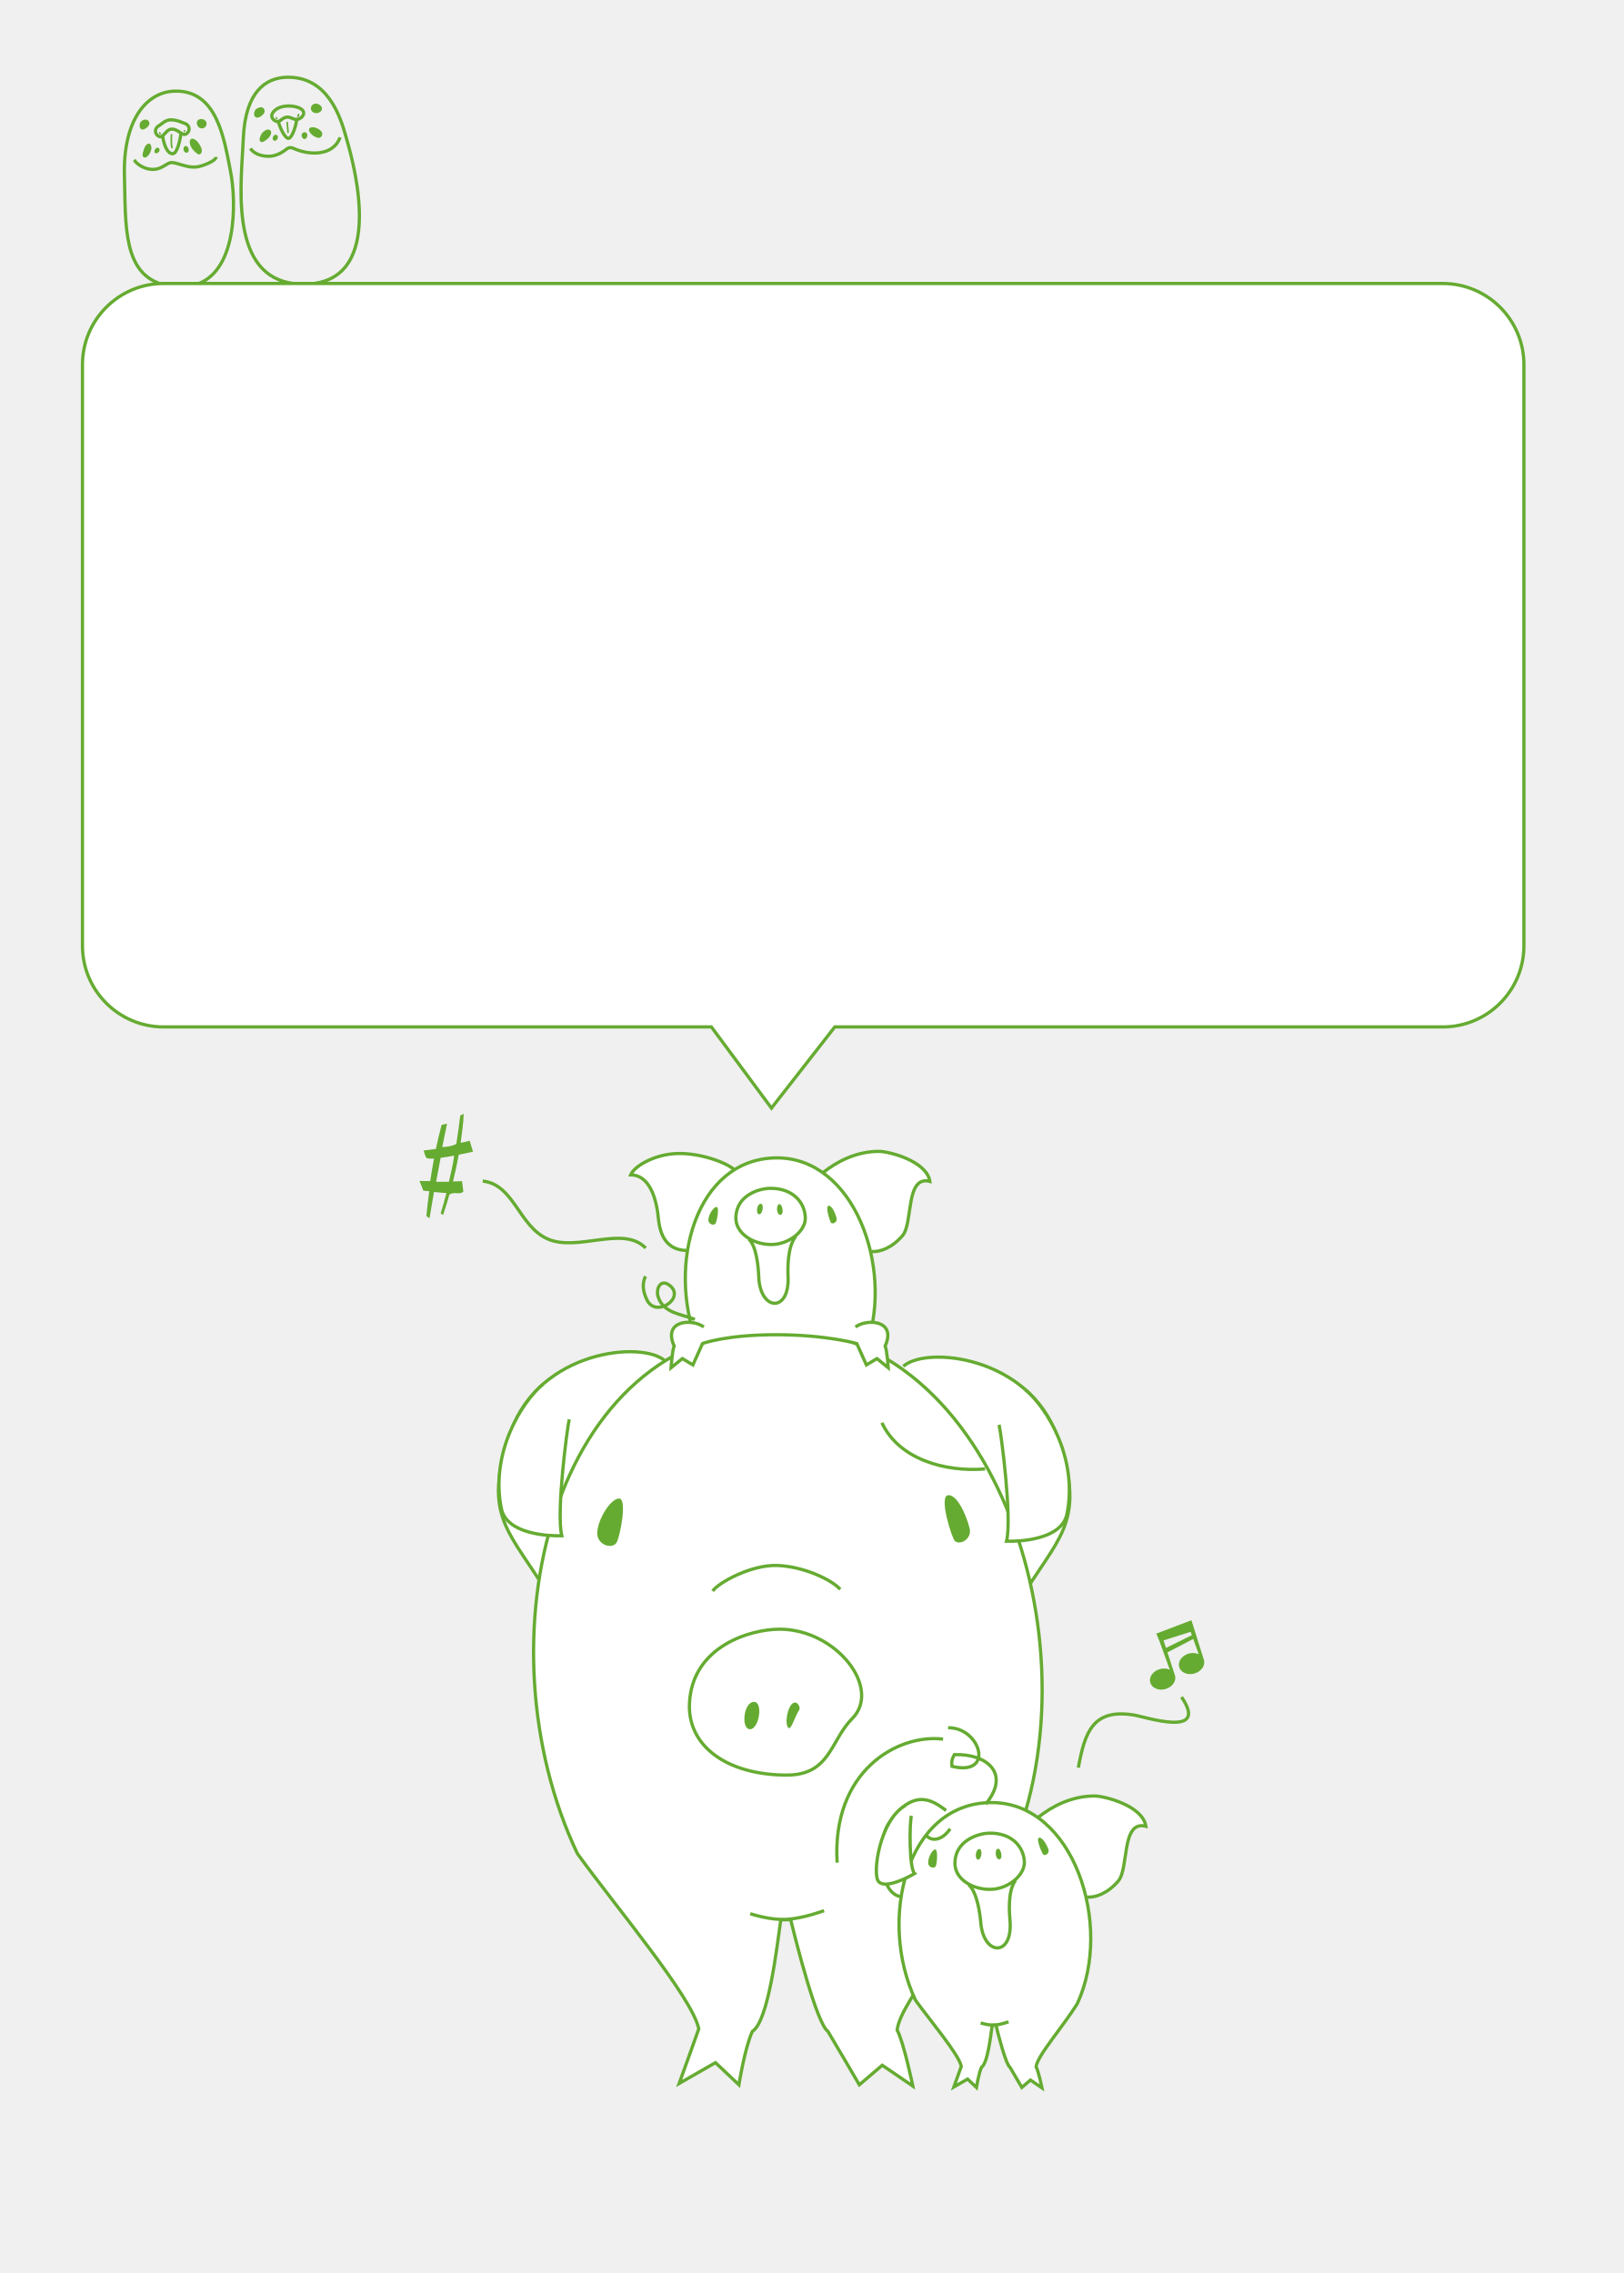
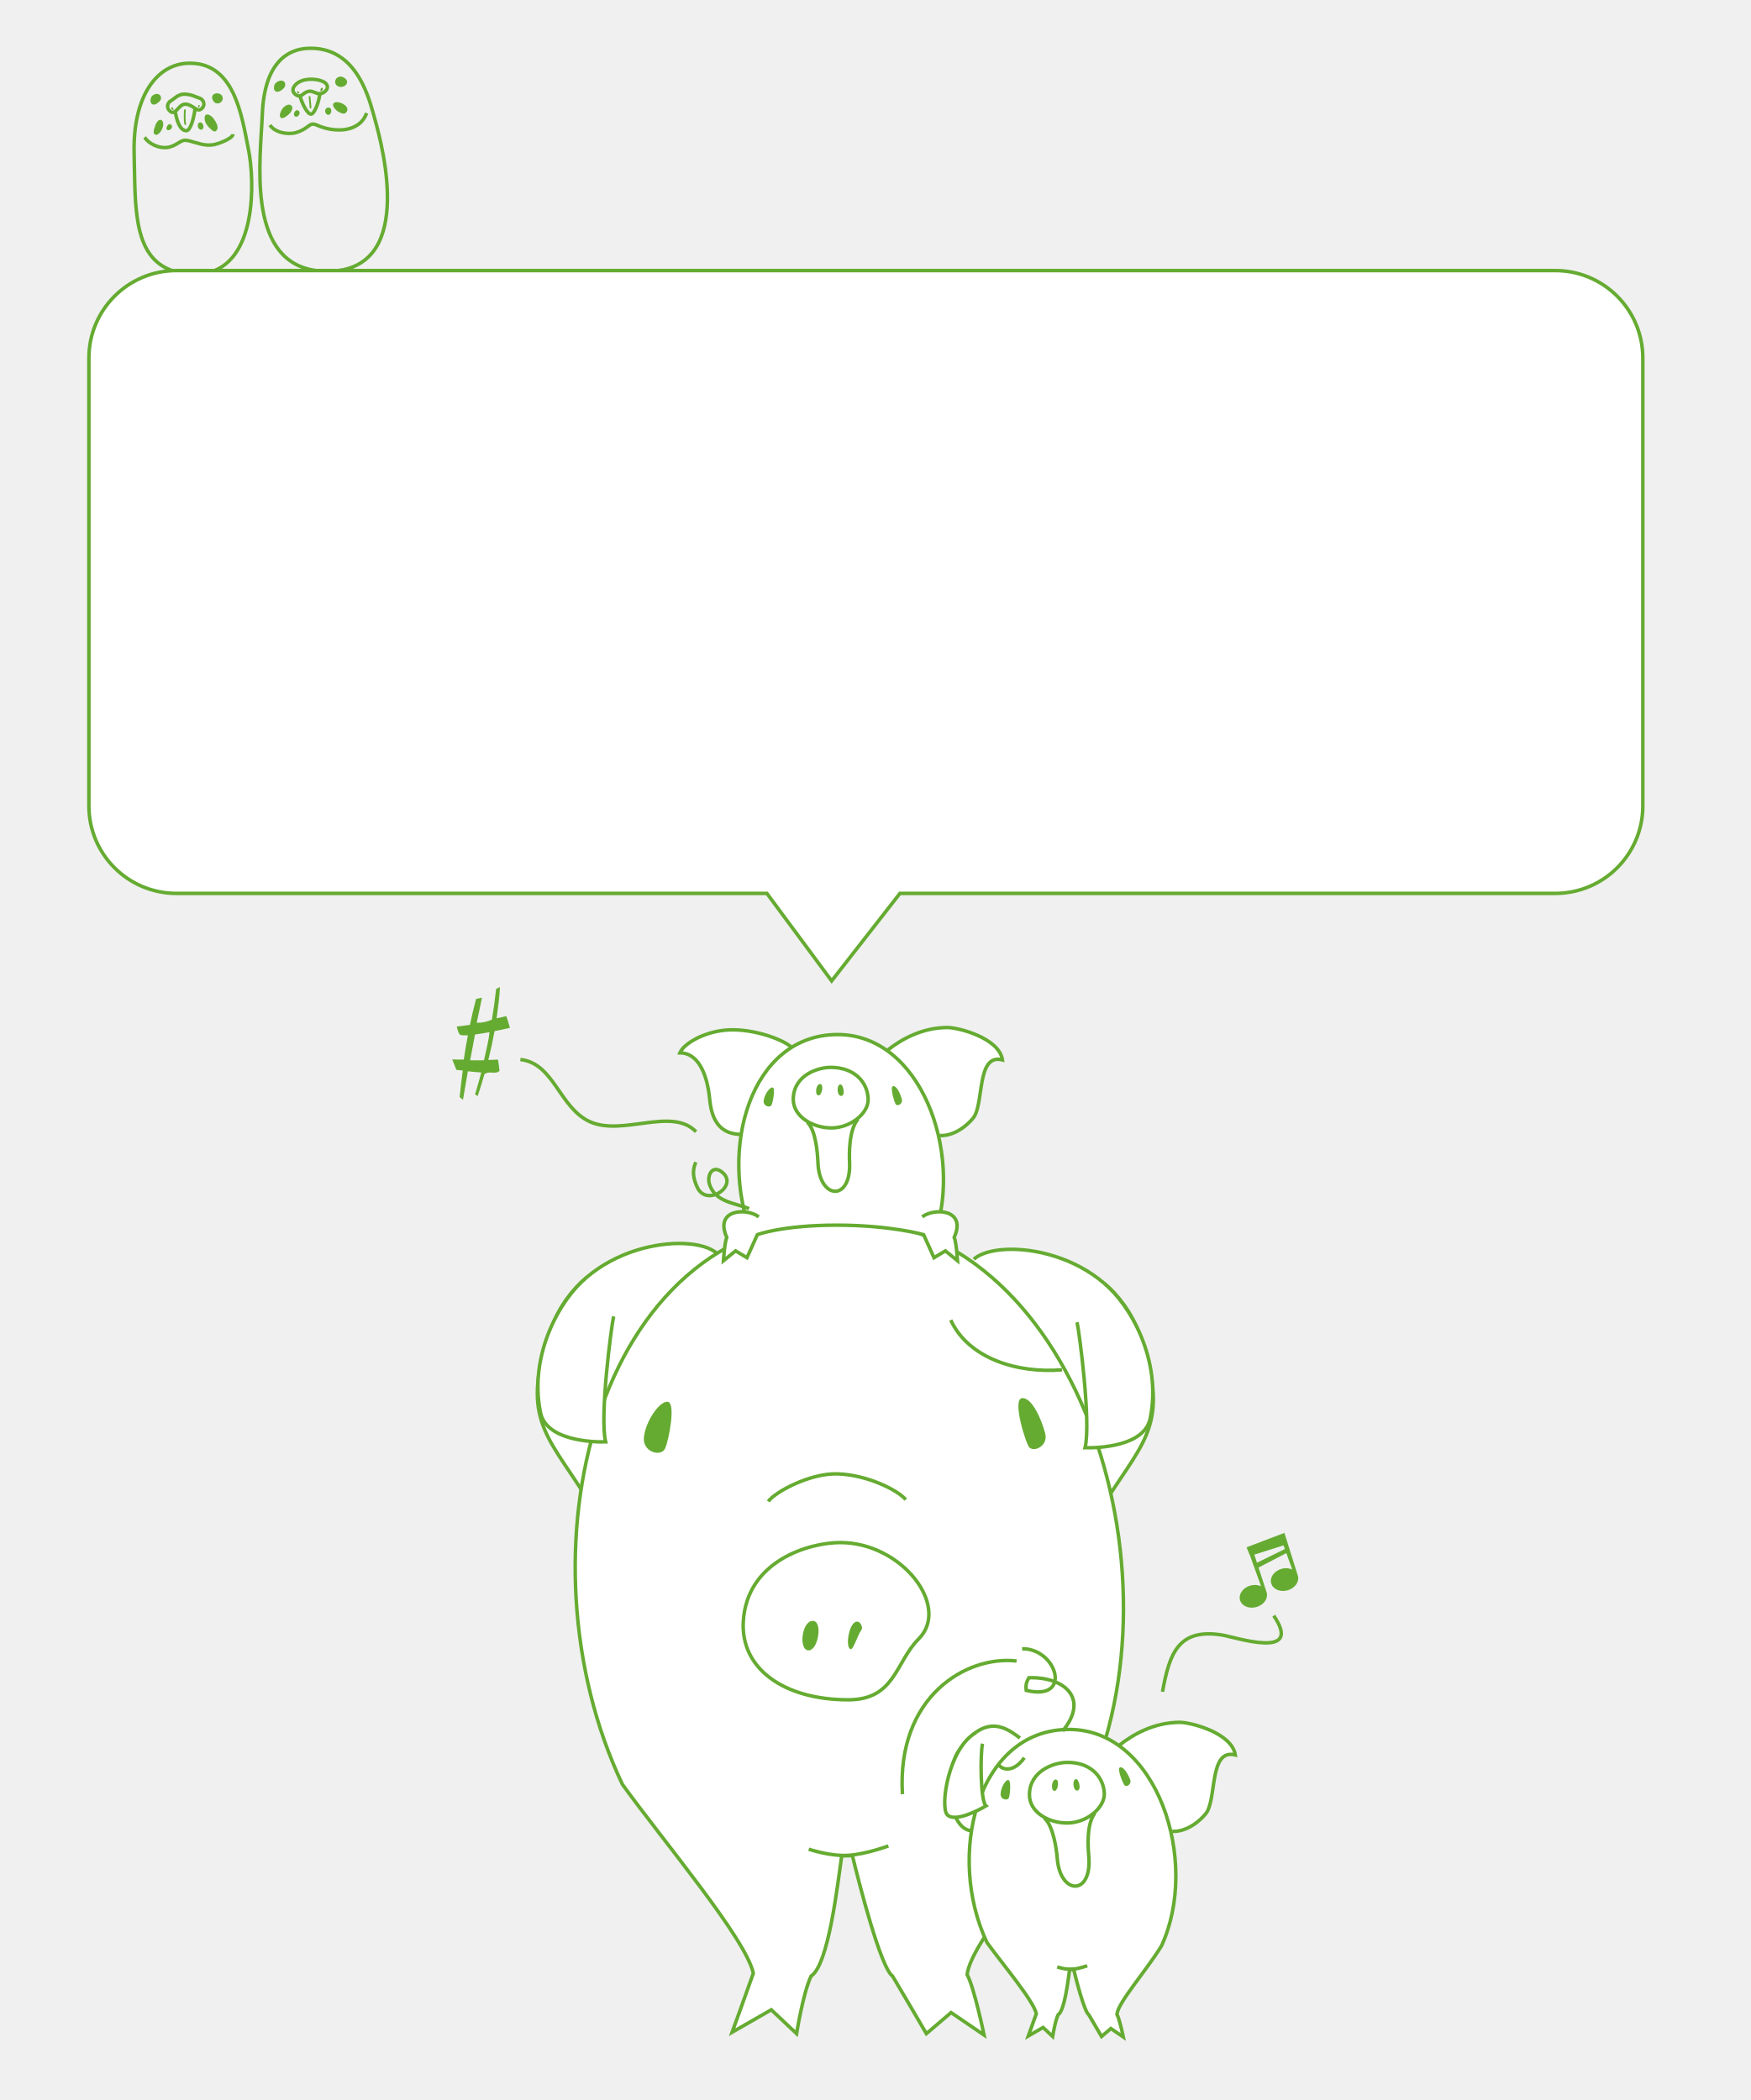
- <svg xmlns="http://www.w3.org/2000/svg" version="1.1" x="0px" y="0px" width="500px" height="700px" viewBox="0 0 500 700" enable-background="new 0 0 500 700" xml:space="preserve">
-   <g display="inline">
+ <svg xmlns="http://www.w3.org/2000/svg" version="1.1" x="0px" y="0px" width="500px" height="600px" viewBox="0 0 500 600" enable-background="new 0 0 500 600" xml:space="preserve">
+   <g>
    <g>
-       <path fill="#FFFFFF" stroke="#65AB31" stroke-miterlimit="10" d="M278.167,420.766c7.104-6.36,38.562-3.097,47.342,21.572     c8.83,24.806,1.533,29.968-9.199,46.832" />
-       <path fill="#FFFFFF" stroke="#65AB31" stroke-miterlimit="10" d="M226.13,360.237c-2.652-2.375-10.906-5.267-17.783-4.984     c-6.871,0.276-12.932,3.812-14.145,6.546c5.12,0.036,7.561,5.749,8.379,12.077c0.359,2.77,0.504,11.001,8.815,11.226" />
-       <path fill="#FFFFFF" stroke="#65AB31" stroke-miterlimit="10" d="M253.519,361.061c3.957-3.134,9.905-6.481,17.152-6.481     c2.968,0,14.677,2.917,15.669,9.239c-7.589-1.948-5.114,12.797-8.412,16.688c-3.299,3.887-7.146,5.132-9.457,4.914" />
-       <path fill="#FFFFFF" stroke="#65AB31" stroke-miterlimit="10" d="M239.131,356.588c-24.971,0.148-33.85,32.996-24.421,57.167     c0,0,5.085-1.672,24.389-1.672c19.303,0,27.958,1.672,27.958,1.672C275.037,389.957,262.899,356.447,239.131,356.588z" />
-       <path fill="none" stroke="#65AB31" stroke-miterlimit="10" d="M213.966,406.331c-4.085-1.671-9.636-1.826-11.301-6.948     c-0.782-2.403,0.68-5.507,3.273-3.72c5.59,3.854-4.031,10.494-6.759,4.583c-1.147-2.48-1.566-4.673-0.422-7.191" />
-       <path fill="#FFFFFF" stroke="#65AB31" stroke-miterlimit="10" d="M204.767,419.094c-7.104-6.36-38.562-3.097-47.342,21.572     c-8.829,24.806-1.531,29.966,9.199,46.831" />
-       <path fill="#FFFFFF" stroke="#65AB31" stroke-miterlimit="10" d="M239.577,409.323c-69.816,0.416-92.688,96.295-61.793,161.494     c12.039,16.654,35.254,44.098,37.399,53.968c-1.889,5.419-6.058,16.852-6.058,16.852l11.19-6.415l7.223,6.817     c0,0,1.854-11.635,4.146-16.45c5.033-3.209,7.591-26.482,8.745-34.354c0.499,0,2.406,0,3.057-0.053     c1.705,7.124,8.067,32.127,11.461,34.407c1.781,2.943,9.668,16.45,9.668,16.45l7.058-6.017l9.422,6.418     c0,0-2.826-13.641-4.843-17.253c1.04-9.229,21.904-32.501,33.741-51.759C339.485,509.633,306.982,408.921,239.577,409.323z" />
-       <path fill="none" stroke="#65AB31" stroke-miterlimit="10" d="M253.755,588.409c0,0-6.022,2.273-11.237,2.673     s-11.501-1.739-11.501-1.739" />
-       <path fill="none" stroke="#65AB31" stroke-miterlimit="10" d="M299.764,588.274c6.138,4.851,17.453,24.068,0.404,24.133     c-13.358,0.055,1.19-15.956,8.054-2.857c2.683,5.125-1.194,12.53-6.855,13.229" />
-       <path fill="#FFFFFF" stroke="#65AB31" stroke-miterlimit="10" d="M216.73,408.665c-3.479-2.638-12.744-2.196-9.137,5.858     c-0.609,1.439-0.945,6.688-0.945,6.688l3.466-2.819l3.251,1.954l2.968-6.592c0,0,7.154-2.707,22.626-2.707     c15.47,0,24.866,2.707,24.866,2.707l2.966,6.592l3.251-1.954l3.467,2.819c0,0-0.335-5.249-0.946-6.688     c3.608-8.055-5.658-8.496-9.134-5.858" />
-       <path fill="none" stroke="#65AB31" stroke-miterlimit="10" d="M290.386,535.579c-14.215-1.674-34.285,10.034-32.611,38.048" />
+       <path fill="#FFFFFF" stroke="#65AB31" stroke-miterlimit="10" d="M278.167,359.765c7.104-6.36,38.562-3.097,47.342,21.572     c8.83,24.806,1.533,29.968-9.199,46.832" />
+       <path fill="#FFFFFF" stroke="#65AB31" stroke-miterlimit="10" d="M226.13,299.236c-2.652-2.375-10.906-5.267-17.783-4.984     c-6.871,0.276-12.932,3.812-14.145,6.546c5.12,0.036,7.561,5.749,8.379,12.077c0.359,2.77,0.504,11.001,8.815,11.226" />
+       <path fill="#FFFFFF" stroke="#65AB31" stroke-miterlimit="10" d="M253.519,300.06c3.957-3.134,9.905-6.481,17.152-6.481     c2.968,0,14.677,2.917,15.669,9.239c-7.589-1.948-5.114,12.797-8.412,16.688c-3.299,3.887-7.146,5.132-9.457,4.914" />
+       <path fill="#FFFFFF" stroke="#65AB31" stroke-miterlimit="10" d="M239.131,295.587c-24.971,0.148-33.85,32.996-24.421,57.167     c0,0,5.085-1.672,24.389-1.672c19.303,0,27.958,1.672,27.958,1.672C275.037,328.956,262.899,295.446,239.131,295.587z" />
+       <path fill="none" stroke="#65AB31" stroke-miterlimit="10" d="M213.966,345.33c-4.085-1.671-9.636-1.826-11.301-6.948     c-0.782-2.403,0.68-5.507,3.273-3.72c5.59,3.854-4.031,10.494-6.759,4.583c-1.147-2.48-1.566-4.673-0.422-7.191" />
+       <path fill="#FFFFFF" stroke="#65AB31" stroke-miterlimit="10" d="M204.767,358.093c-7.104-6.36-38.562-3.097-47.342,21.572     c-8.829,24.806-1.531,29.966,9.199,46.831" />
+       <path fill="#FFFFFF" stroke="#65AB31" stroke-miterlimit="10" d="M239.577,348.322c-69.816,0.416-92.688,96.295-61.793,161.494     c12.039,16.654,35.254,44.098,37.399,53.968c-1.889,5.419-6.058,16.852-6.058,16.852l11.19-6.415l7.223,6.817     c0,0,1.854-11.635,4.146-16.45c5.033-3.209,7.591-26.482,8.745-34.354c0.499,0,2.406,0,3.057-0.053     c1.705,7.124,8.067,32.127,11.461,34.407c1.781,2.943,9.668,16.45,9.668,16.45l7.058-6.017l9.422,6.418     c0,0-2.826-13.641-4.843-17.253c1.04-9.229,21.904-32.501,33.741-51.759C339.485,448.632,306.982,347.92,239.577,348.322z" />
+       <path fill="none" stroke="#65AB31" stroke-miterlimit="10" d="M253.755,527.408c0,0-6.022,2.273-11.237,2.673     s-11.501-1.739-11.501-1.739" />
+       <path fill="none" stroke="#65AB31" stroke-miterlimit="10" d="M299.764,527.273c6.138,4.851,17.453,24.068,0.404,24.133     c-13.358,0.055,1.19-15.956,8.054-2.857c2.683,5.125-1.194,12.53-6.855,13.229" />
+       <path fill="#FFFFFF" stroke="#65AB31" stroke-miterlimit="10" d="M216.73,347.664c-3.479-2.638-12.744-2.196-9.137,5.858     c-0.609,1.439-0.945,6.688-0.945,6.688l3.466-2.819l3.251,1.954l2.968-6.592c0,0,7.154-2.707,22.626-2.707     c15.47,0,24.866,2.707,24.866,2.707l2.966,6.592l3.251-1.954l3.467,2.819c0,0-0.335-5.249-0.946-6.688     c3.608-8.055-5.658-8.496-9.134-5.858" />
+       <path fill="none" stroke="#65AB31" stroke-miterlimit="10" d="M290.386,474.578c-14.215-1.674-34.285,10.034-32.611,38.048" />
      <g>
-         <path fill="#65AB31" d="M220.68,371.707c-0.875-0.109-2.385,2.111-2.547,3.806c-0.149,1.587,1.854,2.116,2.268,1.17      C220.815,375.737,221.554,371.815,220.68,371.707z" />
-         <path fill="#65AB31" d="M255.169,371.315c0.979-0.035,2.004,2.091,2.44,3.806c0.308,1.205-1.078,2-1.691,1.472      C255.586,376.303,253.991,371.36,255.169,371.315z" />
+         <path fill="#65AB31" d="M220.68,310.706c-0.875-0.109-2.385,2.111-2.547,3.806c-0.149,1.587,1.854,2.116,2.268,1.17      C220.815,314.736,221.554,310.814,220.68,310.706z" />
+         <path fill="#65AB31" d="M255.169,310.314c0.979-0.035,2.004,2.091,2.44,3.806c0.308,1.205-1.078,2-1.691,1.472      C255.586,315.302,253.991,310.359,255.169,310.314z" />
        <g>
-           <path fill="#FFFFFF" stroke="#65AB31" stroke-miterlimit="10" d="M245.092,380.734c-2.66,3.084-2.524,10.006-2.418,12.419       c0.487,11.185-8.604,10.681-9.031,0.097c-0.101-2.503-0.563-9.336-3.063-11.647" />
-           <path fill="none" stroke="#65AB31" stroke-miterlimit="10" d="M237.285,365.962c-3.432,0-10.324,1.995-10.692,8.734       c-0.281,5.152,5.396,8.571,10.889,8.571c5.495,0,10.6-4.177,10.498-8.191C247.856,370.179,244.055,365.962,237.285,365.962z" />
-           <path fill="#65AB31" d="M234.193,370.725c-1.197,0.104-1.502,3.246-0.409,3.246       C234.879,373.971,235.398,370.619,234.193,370.725z" />
-           <path fill="#65AB31" d="M240.026,370.829c-1.154,0.104-0.963,3.403,0.29,3.299       C241.568,374.023,240.895,370.752,240.026,370.829z" />
+           <path fill="#FFFFFF" stroke="#65AB31" stroke-miterlimit="10" d="M245.092,319.733c-2.66,3.084-2.524,10.006-2.418,12.419       c0.487,11.185-8.604,10.681-9.031,0.097c-0.101-2.503-0.563-9.336-3.063-11.647" />
+           <path fill="none" stroke="#65AB31" stroke-miterlimit="10" d="M237.285,304.961c-3.432,0-10.324,1.995-10.692,8.734       c-0.281,5.152,5.396,8.571,10.889,8.571c5.495,0,10.6-4.177,10.498-8.191C247.856,309.178,244.055,304.961,237.285,304.961z" />
+           <path fill="#65AB31" d="M234.193,309.724c-1.197,0.104-1.502,3.246-0.409,3.246       C234.879,312.97,235.398,309.618,234.193,309.724z" />
+           <path fill="#65AB31" d="M240.026,309.828c-1.154,0.104-0.963,3.403,0.29,3.299       C241.568,313.022,240.895,309.751,240.026,309.828z" />
        </g>
      </g>
-       <path fill="#FFFFFF" stroke="#65AB31" stroke-miterlimit="10" d="M291.343,557.556c-2.969-2.026-9.491-8.179-17.645,3.946     c-3.875,5.762-3.187,22.889,4.525,22.641" />
-       <path fill="#FFFFFF" stroke="#65AB31" stroke-miterlimit="10" d="M319.732,559.641c3.996-3.161,9.998-6.544,17.311-6.544     c2.997,0,14.813,2.946,15.813,9.324c-7.655-1.964-5.162,12.919-8.49,16.844c-3.329,3.925-7.213,5.18-9.541,4.96" />
-       <path fill="#FFFFFF" stroke="#65AB31" stroke-miterlimit="10" d="M305.213,555.126c-26.318,0.154-34.938,36.298-23.292,60.879     c4.535,6.275,13.29,16.62,14.098,20.342c-0.713,2.041-2.283,6.353-2.283,6.353l4.217-2.42l2.725,2.57c0,0,0.699-4.387,1.561-6.2     c1.898-1.21,2.861-9.982,3.296-12.95c0.189,0,0.908,0,1.154-0.021c0.644,2.685,3.04,12.11,4.321,12.972     c0.67,1.107,3.643,6.2,3.643,6.2l2.661-2.269l3.552,2.42c0,0-1.065-5.142-1.825-6.502c0.392-3.48,8.256-12.251,12.719-19.513     C342.874,592.938,330.623,554.974,305.213,555.126z" />
-       <path fill="#65AB31" d="M287.989,569.571c-0.89-0.021-2.181,2.36-2.173,4.078c0.013,1.611,2.078,1.938,2.396,0.949     C288.533,573.606,288.878,569.594,287.989,569.571z" />
-       <path fill="#65AB31" d="M320.001,565.941c0.98-0.133,2.224,1.899,2.837,3.573c0.43,1.183-0.881,2.118-1.549,1.651     C320.923,570.911,318.823,566.108,320.001,565.941z" />
-       <path fill="none" stroke="#65AB31" stroke-miterlimit="10" d="M310.558,622.635c0,0-2.271,0.857-4.234,1.008     c-1.968,0.15-4.336-0.658-4.336-0.658" />
-       <path fill="none" stroke="#65AB31" stroke-miterlimit="10" d="M292.581,563.204c-2.734,3.979-6.091,3.855-7.46,1.864" />
-       <path fill="none" stroke="#65AB31" stroke-miterlimit="10" d="M303.528,555.59c7.735-9.38,0.462-15.552-9.647-15.232     c-0.694,1.213-0.941,2.063-0.744,3.61c13.422,3.236,8.7-12.072-1.177-11.884" />
+       <path fill="#FFFFFF" stroke="#65AB31" stroke-miterlimit="10" d="M291.343,496.555c-2.969-2.026-9.491-8.179-17.645,3.946     c-3.875,5.762-3.187,22.889,4.525,22.641" />
+       <path fill="#FFFFFF" stroke="#65AB31" stroke-miterlimit="10" d="M319.732,498.64c3.996-3.161,9.998-6.544,17.311-6.544     c2.997,0,14.813,2.946,15.813,9.324c-7.655-1.964-5.162,12.919-8.49,16.844c-3.329,3.925-7.213,5.18-9.541,4.96" />
+       <path fill="#FFFFFF" stroke="#65AB31" stroke-miterlimit="10" d="M305.213,494.125c-26.318,0.154-34.938,36.298-23.292,60.879     c4.535,6.275,13.29,16.62,14.098,20.342c-0.713,2.041-2.283,6.353-2.283,6.353l4.217-2.42l2.725,2.57c0,0,0.699-4.387,1.561-6.2     c1.898-1.21,2.861-9.982,3.296-12.95c0.189,0,0.908,0,1.154-0.021c0.644,2.685,3.04,12.11,4.321,12.972     c0.67,1.107,3.643,6.2,3.643,6.2l2.661-2.269l3.552,2.42c0,0-1.065-5.142-1.825-6.502c0.392-3.48,8.256-12.251,12.719-19.513     C342.874,531.938,330.623,493.973,305.213,494.125z" />
+       <path fill="#65AB31" d="M287.989,508.57c-0.89-0.021-2.181,2.36-2.173,4.078c0.013,1.611,2.078,1.938,2.396,0.949     C288.533,512.605,288.878,508.593,287.989,508.57z" />
+       <path fill="#65AB31" d="M320.001,504.94c0.98-0.133,2.224,1.899,2.837,3.573c0.43,1.183-0.881,2.118-1.549,1.651     C320.923,509.91,318.823,505.107,320.001,504.94z" />
+       <path fill="none" stroke="#65AB31" stroke-miterlimit="10" d="M310.558,561.634c0,0-2.271,0.857-4.234,1.008     c-1.968,0.15-4.336-0.658-4.336-0.658" />
+       <path fill="none" stroke="#65AB31" stroke-miterlimit="10" d="M292.581,502.203c-2.734,3.979-6.091,3.855-7.46,1.864" />
+       <path fill="none" stroke="#65AB31" stroke-miterlimit="10" d="M303.528,494.589c7.735-9.38,0.462-15.552-9.647-15.232     c-0.694,1.213-0.941,2.063-0.744,3.61c13.422,3.236,8.7-12.072-1.177-11.884" />
      <g>
-         <path fill="#FFFFFF" stroke="#65AB31" stroke-miterlimit="10" d="M312.766,579.022c-2.538,3.183-1.948,10.093-1.751,12.499      c0.913,11.157-8.189,11.002-9.021,0.441c-0.194-2.5-1.11-9.305-3.697-11.52" />
-         <path fill="none" stroke="#65AB31" stroke-miterlimit="10" d="M304.402,564.559c-3.431,0.13-10.24,2.388-10.353,9.137      c-0.085,5.158,5.72,8.357,11.208,8.149c5.494-0.21,10.433-4.578,10.178-8.586C315.124,568.367,311.167,564.3,304.402,564.559z" />
-         <path fill="#65AB31" d="M301.493,569.437c-1.192,0.149-1.377,3.302-0.285,3.259      C302.302,572.655,302.692,569.285,301.493,569.437z" />
-         <path fill="#65AB31" d="M307.324,569.317c-1.147,0.149-0.831,3.438,0.416,3.284      C308.988,572.451,308.189,569.207,307.324,569.317z" />
+         <path fill="#FFFFFF" stroke="#65AB31" stroke-miterlimit="10" d="M312.766,518.021c-2.538,3.183-1.948,10.093-1.751,12.499      c0.913,11.157-8.189,11.002-9.021,0.441c-0.194-2.5-1.11-9.305-3.697-11.52" />
+         <path fill="none" stroke="#65AB31" stroke-miterlimit="10" d="M304.402,503.558c-3.431,0.13-10.24,2.388-10.353,9.137      c-0.085,5.158,5.72,8.357,11.208,8.149c5.494-0.21,10.433-4.578,10.178-8.586C315.124,507.366,311.167,503.299,304.402,503.558z      " />
+         <path fill="#65AB31" d="M301.493,508.436c-1.192,0.149-1.377,3.302-0.285,3.259      C302.302,511.654,302.692,508.284,301.493,508.436z" />
+         <path fill="#65AB31" d="M307.324,508.316c-1.147,0.149-0.831,3.438,0.416,3.284C308.988,511.45,308.189,508.206,307.324,508.316      z" />
      </g>
-       <path fill="#FFFFFF" stroke="#65AB31" stroke-miterlimit="10" d="M280.647,559.202c-0.625,2.508-0.679,16.308,0.995,17.771     c-2.091,1.254-8.99,4.81-11.081,2.508c-2.091-2.299,0.366-19.075,8.257-23.465" />
-       <path fill="#65AB31" d="M137.464,367.423c-1.539-0.108-2.684-0.212-3.819-0.339c-0.497,2.813-0.946,5.451-1.396,8.137     c-0.316-0.25-0.575-0.456-0.95-0.753c0.235-2.406,0.52-4.896,0.882-7.613c-0.729-0.062-1.195-0.106-1.829-0.177     c-0.35-0.964-0.725-1.911-1.186-2.984c1.113,0.038,2.241,0.05,3.313,0.038c0.357-2.431,0.744-4.707,1.165-6.929     c-0.751-0.014-1.509,0.077-2.094-0.101c-0.359-0.11-0.514-0.611-0.65-0.94c-0.202-0.486-0.305-0.976-0.441-1.462     c1.305-0.141,2.412-0.279,3.767-0.472c0.507-2.415,1.094-4.92,1.765-7.426c0.619-0.127,1.055-0.215,1.676-0.345     c-0.498,2.302-0.99,4.676-1.489,7.181c1.646-0.023,2.981-0.283,4.331-0.923c0.479-2.906,0.884-5.817,1.208-8.75     c0.317-0.164,0.559-0.289,1.071-0.565c-0.059,2.949-0.574,5.89-0.937,8.956c0.946-0.206,1.819-0.403,2.785-0.638     c0.369,1.132,0.706,2.228,1.021,3.351c-1.52,0.366-2.97,0.671-4.39,0.938c-0.526,2.865-1.103,5.524-1.778,8.242     c0.938-0.021,1.829-0.053,2.767-0.098c0.164,0.985,0.314,2.07,0.417,3.213c-1.105,1.156-2.93-0.154-4.294,0.956     c-0.526,1.858-1.19,4.044-1.929,6.233c-0.321-0.19-0.501-0.297-0.761-0.445C136.279,371.766,136.836,369.823,137.464,367.423z      M135.679,356.578c-0.479,2.478-0.924,4.855-1.381,7.362c1.355,0.025,2.591,0.02,3.958-0.01c0.526-2.638,1.304-5.258,1.563-8.034     C138.318,356.179,137.051,356.383,135.679,356.578z" />
-       <path fill="none" stroke="#65AB31" stroke-miterlimit="10" d="M332.06,544.359c1.997-11.006,4.532-18.201,17.022-16.208     c3.742,0.599,23.349,7.201,14.753-5.534" />
-       <path fill="#65AB31" d="M370.738,511.244c-0.017-0.052-0.032-0.103-0.052-0.156l-2.805-8.947l-0.003-0.016l-0.48-1.526h-0.003     l-0.515-1.63l-10.815,4.125l1.027,2.47l3.125,8.653c-0.864-0.405-1.96-0.505-3.062-0.197c-2.104,0.589-3.431,2.439-2.955,4.137     c0.474,1.696,2.565,2.595,4.671,2.006c2.106-0.587,3.429-2.438,2.955-4.135l0,0c-0.018-0.066-0.038-0.13-0.063-0.192     l-2.273-6.966l7.939-4.121l1.694,4.688c-0.864-0.406-1.96-0.506-3.058-0.197c-2.108,0.587-3.431,2.438-2.956,4.135     c0.472,1.696,2.564,2.597,4.671,2.009C369.886,514.793,371.21,512.941,370.738,511.244z M359.042,507.494l-0.754-2.31     l8.346-2.648l0.377,1.046L359.042,507.494z" />
-       <path fill="none" stroke="#65AB31" stroke-miterlimit="10" d="M198.82,384.359c-6.924-7.197-20.945,1.346-30.272-2.849     c-8.829-3.97-10.259-16.755-19.903-17.779" />
-       <path fill="none" stroke="#65AB31" stroke-miterlimit="10" d="M240.04,501.733c-8.9,0-26.772,5.173-27.726,22.647     c-0.729,13.363,11.592,22.278,29.988,22.278c13.381,0,13.485-10.767,20.07-17.353C271.682,520,257.595,501.733,240.04,501.733z" />
-       <path fill="#65AB31" d="M232.023,524.116c-3.106,0.27-3.898,8.421-1.061,8.421C233.799,532.537,235.145,523.845,232.023,524.116z     " />
-       <path fill="#65AB31" d="M245.349,524.463c-2.691-1.33-4.154,7.421-2.335,7.728c0.759,0.128,1.949-4.013,3.036-5.462     C246.595,526.001,245.786,524.681,245.349,524.463z" />
-       <path fill="#65AB31" d="M190.741,461.505c-2.338-0.291-6.392,5.651-6.82,10.192c-0.4,4.249,4.964,5.662,6.07,3.132     C191.102,472.302,193.079,461.8,190.741,461.505z" />
-       <path fill="#65AB31" d="M292.037,460.457c2.617-0.103,5.361,5.599,6.534,10.189c0.823,3.229-2.889,5.353-4.526,3.94     C293.147,473.813,288.883,460.577,292.037,460.457z" />
-       <path fill="none" stroke="#65AB31" stroke-miterlimit="10" d="M219.465,489.996c1.502-2.404,11.665-8.156,19.816-7.889     c8.155,0.267,16.876,4.413,19.451,7.354" />
-       <path fill="none" stroke="#65AB31" stroke-miterlimit="10" d="M303.349,452.375c-12.507,1.057-26.671-3.107-31.776-14.217" />
-       <path fill="#FFFFFF" stroke="#65AB31" stroke-miterlimit="10" d="M175.284,437.111c-0.628,2.51-4.062,28.851-2.284,35.855     c-3.868,0.104-16.968-0.384-18.606-8.363c-3.458-16.849,5.924-32.647,13.015-38.468" />
-       <path fill="#FFFFFF" stroke="#65AB31" stroke-miterlimit="10" d="M307.65,438.785c0.627,2.508,4.061,28.849,2.283,35.854     c3.868,0.104,16.969-0.384,18.606-8.363c3.46-16.849-5.924-32.647-13.015-38.466" />
+       <path fill="#FFFFFF" stroke="#65AB31" stroke-miterlimit="10" d="M280.647,498.201c-0.625,2.508-0.679,16.308,0.995,17.771     c-2.091,1.254-8.99,4.81-11.081,2.508c-2.091-2.299,0.366-19.075,8.257-23.465" />
+       <path fill="#65AB31" d="M137.464,306.422c-1.539-0.108-2.684-0.212-3.819-0.339c-0.497,2.813-0.946,5.451-1.396,8.137     c-0.316-0.25-0.575-0.456-0.95-0.753c0.235-2.406,0.52-4.896,0.882-7.613c-0.729-0.062-1.195-0.106-1.829-0.177     c-0.35-0.964-0.725-1.911-1.186-2.984c1.113,0.038,2.241,0.05,3.313,0.038c0.357-2.431,0.744-4.707,1.165-6.929     c-0.751-0.014-1.509,0.077-2.094-0.101c-0.359-0.11-0.514-0.611-0.65-0.94c-0.202-0.486-0.305-0.976-0.441-1.462     c1.305-0.141,2.412-0.279,3.767-0.472c0.507-2.415,1.094-4.92,1.765-7.426c0.619-0.127,1.055-0.215,1.676-0.345     c-0.498,2.302-0.99,4.676-1.489,7.181c1.646-0.023,2.981-0.283,4.331-0.923c0.479-2.906,0.884-5.817,1.208-8.75     c0.317-0.164,0.559-0.289,1.071-0.565c-0.059,2.949-0.574,5.89-0.937,8.956c0.946-0.206,1.819-0.403,2.785-0.638     c0.369,1.132,0.706,2.228,1.021,3.351c-1.52,0.366-2.97,0.671-4.39,0.938c-0.526,2.865-1.103,5.524-1.778,8.242     c0.938-0.021,1.829-0.053,2.767-0.098c0.164,0.985,0.314,2.07,0.417,3.213c-1.105,1.156-2.93-0.154-4.294,0.956     c-0.526,1.858-1.19,4.044-1.929,6.233c-0.321-0.19-0.501-0.297-0.761-0.445C136.279,310.765,136.836,308.822,137.464,306.422z      M135.679,295.577c-0.479,2.478-0.924,4.855-1.381,7.362c1.355,0.025,2.591,0.02,3.958-0.01c0.526-2.638,1.304-5.258,1.563-8.034     C138.318,295.178,137.051,295.382,135.679,295.577z" />
+       <path fill="none" stroke="#65AB31" stroke-miterlimit="10" d="M332.06,483.358c1.997-11.006,4.532-18.201,17.022-16.208     c3.742,0.599,23.349,7.201,14.753-5.534" />
+       <path fill="#65AB31" d="M370.738,450.243c-0.017-0.052-0.032-0.103-0.052-0.156l-2.805-8.947l-0.003-0.016l-0.48-1.526h-0.003     l-0.515-1.63l-10.815,4.125l1.027,2.47l3.125,8.653c-0.864-0.405-1.96-0.505-3.062-0.197c-2.104,0.589-3.431,2.439-2.955,4.137     c0.474,1.696,2.565,2.595,4.671,2.006c2.106-0.587,3.429-2.438,2.955-4.135l0,0c-0.018-0.066-0.038-0.13-0.063-0.192     l-2.273-6.966l7.939-4.121l1.694,4.688c-0.864-0.406-1.96-0.506-3.058-0.197c-2.108,0.587-3.431,2.438-2.956,4.135     c0.472,1.696,2.564,2.597,4.671,2.009C369.886,453.792,371.21,451.94,370.738,450.243z M359.042,446.493l-0.754-2.31l8.346-2.648     l0.377,1.046L359.042,446.493z" />
+       <path fill="none" stroke="#65AB31" stroke-miterlimit="10" d="M198.82,323.358c-6.924-7.197-20.945,1.346-30.272-2.849     c-8.829-3.97-10.259-16.755-19.903-17.779" />
+       <path fill="none" stroke="#65AB31" stroke-miterlimit="10" d="M240.04,440.732c-8.9,0-26.772,5.173-27.726,22.647     c-0.729,13.363,11.592,22.278,29.988,22.278c13.381,0,13.485-10.767,20.07-17.353     C271.682,458.999,257.595,440.732,240.04,440.732z" />
+       <path fill="#65AB31" d="M232.023,463.115c-3.106,0.27-3.898,8.421-1.061,8.421C233.799,471.536,235.145,462.844,232.023,463.115z     " />
+       <path fill="#65AB31" d="M245.349,463.462c-2.691-1.33-4.154,7.421-2.335,7.728c0.759,0.128,1.949-4.013,3.036-5.462     C246.595,465,245.786,463.68,245.349,463.462z" />
+       <path fill="#65AB31" d="M190.741,400.504c-2.338-0.291-6.392,5.651-6.82,10.192c-0.4,4.249,4.964,5.662,6.07,3.132     C191.102,411.301,193.079,400.799,190.741,400.504z" />
+       <path fill="#65AB31" d="M292.037,399.456c2.617-0.103,5.361,5.599,6.534,10.189c0.823,3.229-2.889,5.353-4.526,3.94     C293.147,412.813,288.883,399.576,292.037,399.456z" />
+       <path fill="none" stroke="#65AB31" stroke-miterlimit="10" d="M219.465,428.995c1.502-2.404,11.665-8.156,19.816-7.889     c8.155,0.267,16.876,4.413,19.451,7.354" />
+       <path fill="none" stroke="#65AB31" stroke-miterlimit="10" d="M303.349,391.374c-12.507,1.057-26.671-3.107-31.776-14.217" />
+       <path fill="#FFFFFF" stroke="#65AB31" stroke-miterlimit="10" d="M175.284,376.11c-0.628,2.51-4.062,28.851-2.284,35.855     c-3.868,0.104-16.968-0.384-18.606-8.363c-3.458-16.849,5.924-32.647,13.015-38.468" />
+       <path fill="#FFFFFF" stroke="#65AB31" stroke-miterlimit="10" d="M307.65,377.784c0.627,2.508,4.061,28.849,2.283,35.854     c3.868,0.104,16.969-0.384,18.606-8.363c3.46-16.849-5.924-32.647-13.015-38.466" />
    </g>
-     <g id="left_1_">
-       <path fill="none" stroke="#65AB31" stroke-linejoin="round" stroke-miterlimit="10" d="M50.065,41.835     c0.27,1.904,1.153,5.526,3.151,5.503c1.32-0.014,2.262-4.168,2.509-6.354c-0.813-0.571-1.628-1.156-2.703-1.228     C51.715,39.668,50.932,41.107,50.065,41.835z" />
-       <path fill="none" stroke="#65AB31" stroke-linejoin="round" stroke-miterlimit="10" d="M55.726,40.984     c0.553,0.385,1.086,0.596,1.651,0.221c1.402-0.923,0.938-2.728-0.372-3.159c-1.487-0.487-2.034-0.992-4.129-1.14     c-1.942-0.137-3.194,1.413-3.992,1.847c-1.388,0.762-1.372,2.551,0.102,3.278c0.403,0.197,0.749,0.078,1.08-0.197" />
-       <path fill="#65AB31" stroke="#65AB31" stroke-miterlimit="10" d="M43.636,37.977c-0.224,0.414-0.271,1.502,0.357,1.424     c0.422-0.054,1.096-0.601,1.351-0.95c0.333-0.446,0.134-1.072-0.47-1.126C44.405,37.286,43.835,37.605,43.636,37.977z" />
-       <path fill="#65AB31" stroke="#65AB31" stroke-miterlimit="10" d="M61.196,38.297c0.215,0.486,0.502,0.838,1.126,0.737     c0.515-0.078,0.895-0.588,0.784-1.117C62.868,36.792,60.578,36.893,61.196,38.297z" />
-       <path fill="#65AB31" stroke="#65AB31" stroke-width="0.5" stroke-miterlimit="10" d="M47.859,46.884     c0.271,0.333,1.389-0.392,0.932-1.002C48.309,45.237,47.589,46.553,47.859,46.884z" />
-       <path fill="#65AB31" stroke="#65AB31" stroke-width="0.5" stroke-miterlimit="10" d="M56.975,46.564     c0.23,0.268,0.689,0.376,0.843-0.045c0.101-0.284,0.03-0.805-0.159-1.027C56.908,44.612,56.447,45.953,56.975,46.564z" />
-       <path fill="#65AB31" stroke="#65AB31" stroke-width="0.5" stroke-miterlimit="10" d="M44.473,46.337     c-0.098,0.368-0.567,1.454-0.176,1.815c0.502,0.464,1.264-0.489,1.479-0.844c0.31-0.518,0.602-1.135,0.604-1.773     c0-0.685-0.379-1.474-1.08-0.813C44.867,45.13,44.623,45.777,44.473,46.337z" />
-       <path fill="#65AB31" stroke="#65AB31" stroke-width="0.5" stroke-miterlimit="10" d="M58.958,44.952     c0.315,0.619,0.808,1.253,1.351,1.688c0.446,0.361,0.968,1.103,1.443,0.359c0.322-0.511,0.065-1.276-0.178-1.748     c-0.446-0.85-1.143-1.968-2.129-2.258C58.366,42.674,58.68,44.408,58.958,44.952z" />
-       <path fill="none" stroke="#65AB31" stroke-linejoin="round" stroke-miterlimit="10" d="M58.529,88.084     c14.898-2.58,14.263-26.3,12.44-35.406c-1.938-9.689-4.024-25.196-17.443-24.599c-8.649,0.383-15.655,9.241-15.208,25.94     c0.406,15.169-0.662,30.831,12.663,33.795" />
-       <path fill="none" stroke="#65AB31" stroke-linejoin="round" stroke-miterlimit="10" d="M50.981,87.814     c-0.556,7.402,2.831,32.097,4.598,32.242c1.688,0.138,2.89-27.123,2.95-31.973c-0.955,0.166-1.976,0.247-3.063,0.229     C53.813,88.285,52.325,88.113,50.981,87.814z" />
-       <path fill="#62A334" d="M49.605,41.265c-0.075-0.185-0.424-0.947-0.65-0.467c-0.162,0.341,0.376,0.727,0.674,0.511L49.605,41.265     z" />
-       <path fill="#62A334" d="M56.559,40.673c-0.003-0.17,0.093-0.918,0.426-0.637c0.253,0.214-0.152,0.66-0.378,0.65L56.559,40.673z" />
-       <path fill="none" stroke="#65AB31" stroke-linejoin="round" stroke-miterlimit="10" d="M66.539,48.332     c-0.046,1.297-4.333,2.835-5.663,3.031c-2.493,0.366-4.311-0.462-6.568-1.058c-1.064-0.281-1.759-0.392-2.724,0.163     c-1.091,0.631-1.877,1.217-3.185,1.545c-2.216,0.557-4.822-0.387-6.45-1.968c-0.225-0.216-0.451-0.576-0.65-0.791" />
-       <path fill="none" stroke="#65AB31" stroke-width="0.5" stroke-linecap="round" stroke-linejoin="round" stroke-miterlimit="10" d="     M52.801,41.497c-0.046,1.057-0.134,2.935,0.131,3.949" />
+     <g id="left_4_">
+       <path fill="none" stroke="#65AB31" stroke-linejoin="round" stroke-miterlimit="10" d="M50.065,31.835     c0.27,1.904,1.153,5.526,3.151,5.503c1.32-0.014,2.262-4.168,2.509-6.354c-0.813-0.571-1.628-1.156-2.703-1.228     C51.715,29.668,50.932,31.107,50.065,31.835z" />
+       <path fill="none" stroke="#65AB31" stroke-linejoin="round" stroke-miterlimit="10" d="M55.726,30.984     c0.553,0.385,1.086,0.596,1.651,0.221c1.402-0.923,0.938-2.728-0.372-3.159c-1.487-0.487-2.034-0.992-4.129-1.14     c-1.942-0.137-3.194,1.413-3.992,1.847c-1.388,0.762-1.372,2.551,0.102,3.278c0.403,0.197,0.749,0.078,1.08-0.197" />
+       <path fill="#65AB31" stroke="#65AB31" stroke-miterlimit="10" d="M43.636,27.977c-0.224,0.414-0.271,1.502,0.357,1.424     c0.422-0.054,1.096-0.601,1.351-0.95c0.333-0.446,0.134-1.072-0.47-1.126C44.405,27.286,43.835,27.605,43.636,27.977z" />
+       <path fill="#65AB31" stroke="#65AB31" stroke-miterlimit="10" d="M61.196,28.297c0.215,0.486,0.502,0.838,1.126,0.737     c0.515-0.078,0.895-0.588,0.784-1.117C62.868,26.792,60.578,26.893,61.196,28.297z" />
+       <path fill="#65AB31" stroke="#65AB31" stroke-width="0.5" stroke-miterlimit="10" d="M47.859,36.884     c0.271,0.333,1.389-0.392,0.932-1.002C48.309,35.237,47.589,36.553,47.859,36.884z" />
+       <path fill="#65AB31" stroke="#65AB31" stroke-width="0.5" stroke-miterlimit="10" d="M56.975,36.564     c0.23,0.268,0.689,0.376,0.843-0.045c0.101-0.284,0.03-0.805-0.159-1.027C56.908,34.612,56.447,35.953,56.975,36.564z" />
+       <path fill="#65AB31" stroke="#65AB31" stroke-width="0.5" stroke-miterlimit="10" d="M44.473,36.337     c-0.098,0.368-0.567,1.454-0.176,1.815c0.502,0.464,1.264-0.489,1.479-0.844c0.31-0.518,0.602-1.135,0.604-1.773     c0-0.685-0.379-1.474-1.08-0.813C44.867,35.13,44.623,35.777,44.473,36.337z" />
+       <path fill="#65AB31" stroke="#65AB31" stroke-width="0.5" stroke-miterlimit="10" d="M58.958,34.952     c0.315,0.619,0.808,1.253,1.351,1.688c0.446,0.361,0.968,1.103,1.443,0.359c0.322-0.511,0.065-1.276-0.178-1.748     c-0.446-0.85-1.143-1.968-2.129-2.258C58.366,32.674,58.68,34.408,58.958,34.952z" />
+       <path fill="none" stroke="#65AB31" stroke-linejoin="round" stroke-miterlimit="10" d="M58.529,78.084     c14.898-2.58,14.263-26.3,12.44-35.406c-1.938-9.689-4.024-25.196-17.443-24.599c-8.649,0.383-15.655,9.241-15.208,25.94     c0.406,15.169-0.662,30.831,12.663,33.795" />
+       <path fill="none" stroke="#65AB31" stroke-linejoin="round" stroke-miterlimit="10" d="M50.981,77.814     c-0.556,7.402,2.831,32.097,4.598,32.242c1.688,0.138,2.89-27.123,2.95-31.973c-0.955,0.166-1.976,0.247-3.063,0.229     C53.813,78.285,52.325,78.113,50.981,77.814z" />
+       <path fill="#62A334" d="M49.605,31.265c-0.075-0.185-0.424-0.947-0.65-0.467c-0.162,0.341,0.376,0.727,0.674,0.511L49.605,31.265     z" />
+       <path fill="#62A334" d="M56.559,30.673c-0.003-0.17,0.093-0.918,0.426-0.637c0.253,0.214-0.152,0.66-0.378,0.65L56.559,30.673z" />
+       <path fill="none" stroke="#65AB31" stroke-linejoin="round" stroke-miterlimit="10" d="M66.539,38.332     c-0.046,1.297-4.333,2.835-5.663,3.031c-2.493,0.366-4.311-0.462-6.568-1.058c-1.064-0.281-1.759-0.392-2.724,0.163     c-1.091,0.631-1.877,1.217-3.185,1.545c-2.216,0.557-4.822-0.387-6.45-1.968c-0.225-0.216-0.451-0.576-0.65-0.791" />
+       <path fill="none" stroke="#65AB31" stroke-width="0.5" stroke-linecap="round" stroke-linejoin="round" stroke-miterlimit="10" d="     M52.801,31.497c-0.046,1.057-0.134,2.935,0.131,3.949" />
    </g>
-     <g id="right_1_">
-       <path fill="#65AB31" stroke="#65AB31" stroke-miterlimit="10" d="M79.003,34.18c-0.148,0.203-0.258,0.596-0.261,0.852     c-0.003,0.388,0.099,0.732,0.485,0.708c0.517-0.033,1.133-0.518,1.48-0.902c0.197-0.217,0.324-0.479,0.273-0.775     C80.794,33.004,79.312,33.761,79.003,34.18z" />
-       <path fill="#65AB31" stroke="#65AB31" stroke-miterlimit="10" d="M96.821,34.22c0.52,0.21,1.102,0.178,1.574-0.257     c0.771-0.712-0.341-1.436-0.909-1.55C96.278,32.168,95.711,33.763,96.821,34.22z" />
-       <path fill="#65AB31" stroke="#65AB31" stroke-width="0.5" stroke-miterlimit="10" d="M84.326,42.964     c0.506,0.57,1.354-0.632,0.843-1.111C84.62,41.333,83.959,42.548,84.326,42.964z" />
-       <path fill="#65AB31" stroke="#65AB31" stroke-width="0.5" stroke-miterlimit="10" d="M94.239,42.231     c0.132-0.24,0.22-0.779,0.037-1.015c-0.448-0.567-1.199-0.079-1.16,0.52C93.157,42.352,93.84,42.977,94.239,42.231z" />
-       <path fill="#65AB31" stroke="#65AB31" stroke-width="0.5" stroke-miterlimit="10" d="M80.81,41.265     c-0.268,0.402-0.949,1.766-0.437,2.185c0.437,0.358,1.832-0.823,2.137-1.137c0.392-0.401,1.025-1.35,0.606-1.899     C82.516,39.621,81.168,40.727,80.81,41.265z" />
-       <path fill="#65AB31" stroke="#65AB31" stroke-width="0.5" stroke-miterlimit="10" d="M96.714,41.665     c0.493,0.274,1.452,0.87,1.952,0.328c1.271-1.375-1.509-2.678-2.559-2.563C94.502,39.602,96.004,41.269,96.714,41.665z" />
-       <path fill="none" stroke="#65AB31" stroke-linejoin="round" stroke-miterlimit="10" d="M88.37,36.067     c-1.317,0.141-1.921,1.173-2.675,1.347c0.481,1.926,2.172,5.474,3.258,5.179c1.012-0.274,2.218-3.749,2.397-5.811     C90.277,36.82,89.426,35.953,88.37,36.067z" />
-       <path fill="none" stroke="#65AB31" stroke-linejoin="round" stroke-miterlimit="10" d="M91.351,36.782     c0.3-0.011,0.612-0.088,0.961-0.28c1.575-0.883,1.716-2.485-0.229-3.291c-2.062-0.851-5.72-0.928-7.583,0.906     c-1.862,1.838-0.069,3.191,0.861,3.313c0.116,0.015,0.226,0.006,0.335-0.017" />
-       <path fill="none" stroke="#65AB31" stroke-linejoin="round" stroke-miterlimit="10" d="M97.32,87.206     c21.679-3.626,10.812-39.45,9.231-45.055c-1.642-5.815-5.519-18.938-18.638-18.34c-5.962,0.271-12.376,4.325-12.972,18.636     c-0.545,13.094-4.461,40.911,14.054,44.643" />
-       <path fill="none" stroke="#65AB31" stroke-linejoin="round" stroke-miterlimit="10" d="M88.996,87.089     c-0.084,4.695,3.924,33.244,5.809,32.993c1.776-0.232,3.718-26.084,2.516-32.876c-0.804,0.134-1.651,0.227-2.548,0.271     C92.637,87.577,90.72,87.438,88.996,87.089z" />
-       <path fill="#62A334" d="M91.537,36.041c-0.093-0.019,0.053-1.108,0.486-0.964C92.506,35.235,92.029,36.141,91.537,36.041z" />
-       <path fill="#62A334" d="M84.851,36.241c-0.021-0.508,0.562-0.012,0.617,0.222C85.586,36.984,84.866,36.584,84.851,36.241z" />
-       <path fill="none" stroke="#65AB31" stroke-linejoin="round" stroke-miterlimit="10" d="M104.728,42.306     c-2.11,5.784-9.458,5.587-14.195,3.446c-1.667-0.753-1.968,0.056-3.454,0.992c-1.091,0.687-2.367,1.226-3.646,1.346     c-2.146,0.203-5.08-0.423-6.312-2.366" />
-       <path fill="none" stroke="#65AB31" stroke-width="0.5" stroke-linecap="round" stroke-linejoin="round" stroke-miterlimit="10" d="     M88.426,37.705c0.03,0.806,0.213,1.721,0.262,3.03" />
+     <g id="right_4_">
+       <path fill="#65AB31" stroke="#65AB31" stroke-miterlimit="10" d="M79.003,24.18c-0.148,0.203-0.258,0.596-0.261,0.852     c-0.003,0.388,0.099,0.732,0.485,0.708c0.517-0.033,1.133-0.518,1.48-0.902c0.197-0.217,0.324-0.479,0.273-0.775     C80.794,23.004,79.312,23.761,79.003,24.18z" />
+       <path fill="#65AB31" stroke="#65AB31" stroke-miterlimit="10" d="M96.821,24.22c0.52,0.21,1.102,0.178,1.574-0.257     c0.771-0.712-0.341-1.436-0.909-1.55C96.278,22.168,95.711,23.763,96.821,24.22z" />
+       <path fill="#65AB31" stroke="#65AB31" stroke-width="0.5" stroke-miterlimit="10" d="M84.326,32.964     c0.506,0.57,1.354-0.632,0.843-1.111C84.62,31.333,83.959,32.548,84.326,32.964z" />
+       <path fill="#65AB31" stroke="#65AB31" stroke-width="0.5" stroke-miterlimit="10" d="M94.239,32.231     c0.132-0.24,0.22-0.779,0.037-1.015c-0.448-0.567-1.199-0.079-1.16,0.52C93.157,32.352,93.84,32.977,94.239,32.231z" />
+       <path fill="#65AB31" stroke="#65AB31" stroke-width="0.5" stroke-miterlimit="10" d="M80.81,31.265     c-0.268,0.402-0.949,1.766-0.437,2.185c0.437,0.358,1.832-0.823,2.137-1.137c0.392-0.401,1.025-1.35,0.606-1.899     C82.516,29.621,81.168,30.727,80.81,31.265z" />
+       <path fill="#65AB31" stroke="#65AB31" stroke-width="0.5" stroke-miterlimit="10" d="M96.714,31.665     c0.493,0.274,1.452,0.87,1.952,0.328c1.271-1.375-1.509-2.678-2.559-2.563C94.502,29.602,96.004,31.269,96.714,31.665z" />
+       <path fill="none" stroke="#65AB31" stroke-linejoin="round" stroke-miterlimit="10" d="M88.37,26.067     c-1.317,0.141-1.921,1.173-2.675,1.347c0.481,1.926,2.172,5.474,3.258,5.179c1.012-0.274,2.218-3.749,2.397-5.811     C90.277,26.82,89.426,25.953,88.37,26.067z" />
+       <path fill="none" stroke="#65AB31" stroke-linejoin="round" stroke-miterlimit="10" d="M91.351,26.782     c0.3-0.011,0.612-0.088,0.961-0.28c1.575-0.883,1.716-2.485-0.229-3.291c-2.062-0.851-5.72-0.928-7.583,0.906     c-1.862,1.838-0.069,3.191,0.861,3.313c0.116,0.015,0.226,0.006,0.335-0.017" />
+       <path fill="none" stroke="#65AB31" stroke-linejoin="round" stroke-miterlimit="10" d="M97.32,77.206     c21.679-3.626,10.812-39.45,9.231-45.055c-1.642-5.815-5.519-18.938-18.638-18.34c-5.962,0.271-12.376,4.325-12.972,18.636     c-0.545,13.094-4.461,40.911,14.054,44.643" />
+       <path fill="none" stroke="#65AB31" stroke-linejoin="round" stroke-miterlimit="10" d="M88.996,77.089     c-0.084,4.695,3.924,33.244,5.809,32.993c1.776-0.232,3.718-26.084,2.516-32.876c-0.804,0.134-1.651,0.227-2.548,0.271     C92.637,77.577,90.72,77.438,88.996,77.089z" />
+       <path fill="#62A334" d="M91.537,26.041c-0.093-0.019,0.053-1.108,0.486-0.964C92.506,25.235,92.029,26.141,91.537,26.041z" />
+       <path fill="#62A334" d="M84.851,26.241c-0.021-0.508,0.562-0.012,0.617,0.222C85.586,26.984,84.866,26.584,84.851,26.241z" />
+       <path fill="none" stroke="#65AB31" stroke-linejoin="round" stroke-miterlimit="10" d="M104.728,32.306     c-2.11,5.784-9.458,5.587-14.195,3.446c-1.667-0.753-1.968,0.056-3.454,0.992c-1.091,0.687-2.367,1.226-3.646,1.346     c-2.146,0.203-5.08-0.423-6.312-2.366" />
+       <path fill="none" stroke="#65AB31" stroke-width="0.5" stroke-linecap="round" stroke-linejoin="round" stroke-miterlimit="10" d="     M88.426,27.705c0.03,0.806,0.213,1.721,0.262,3.03" />
    </g>
-     <path fill="#FFFFFF" stroke="#65AB31" stroke-miterlimit="10" d="M469.26,291.256c0,13.807-11.192,25-25,25H257.056l-19.501,25    l-18.499-25H50.392c-13.807,0-25-11.193-25-25V112.307c0-13.807,11.193-25,25-25H444.26c13.808,0,25,11.193,25,25V291.256z" />
+     <path fill="#FFFFFF" stroke="#65AB31" stroke-miterlimit="10" d="M469.26,230.255c0,13.807-11.192,25-25,25H257.056l-19.501,25    l-18.499-25H50.392c-13.807,0-25-11.193-25-25V102.307c0-13.807,11.193-25,25-25H444.26c13.808,0,25,11.193,25,25V230.255z" />
  </g>
</svg>
